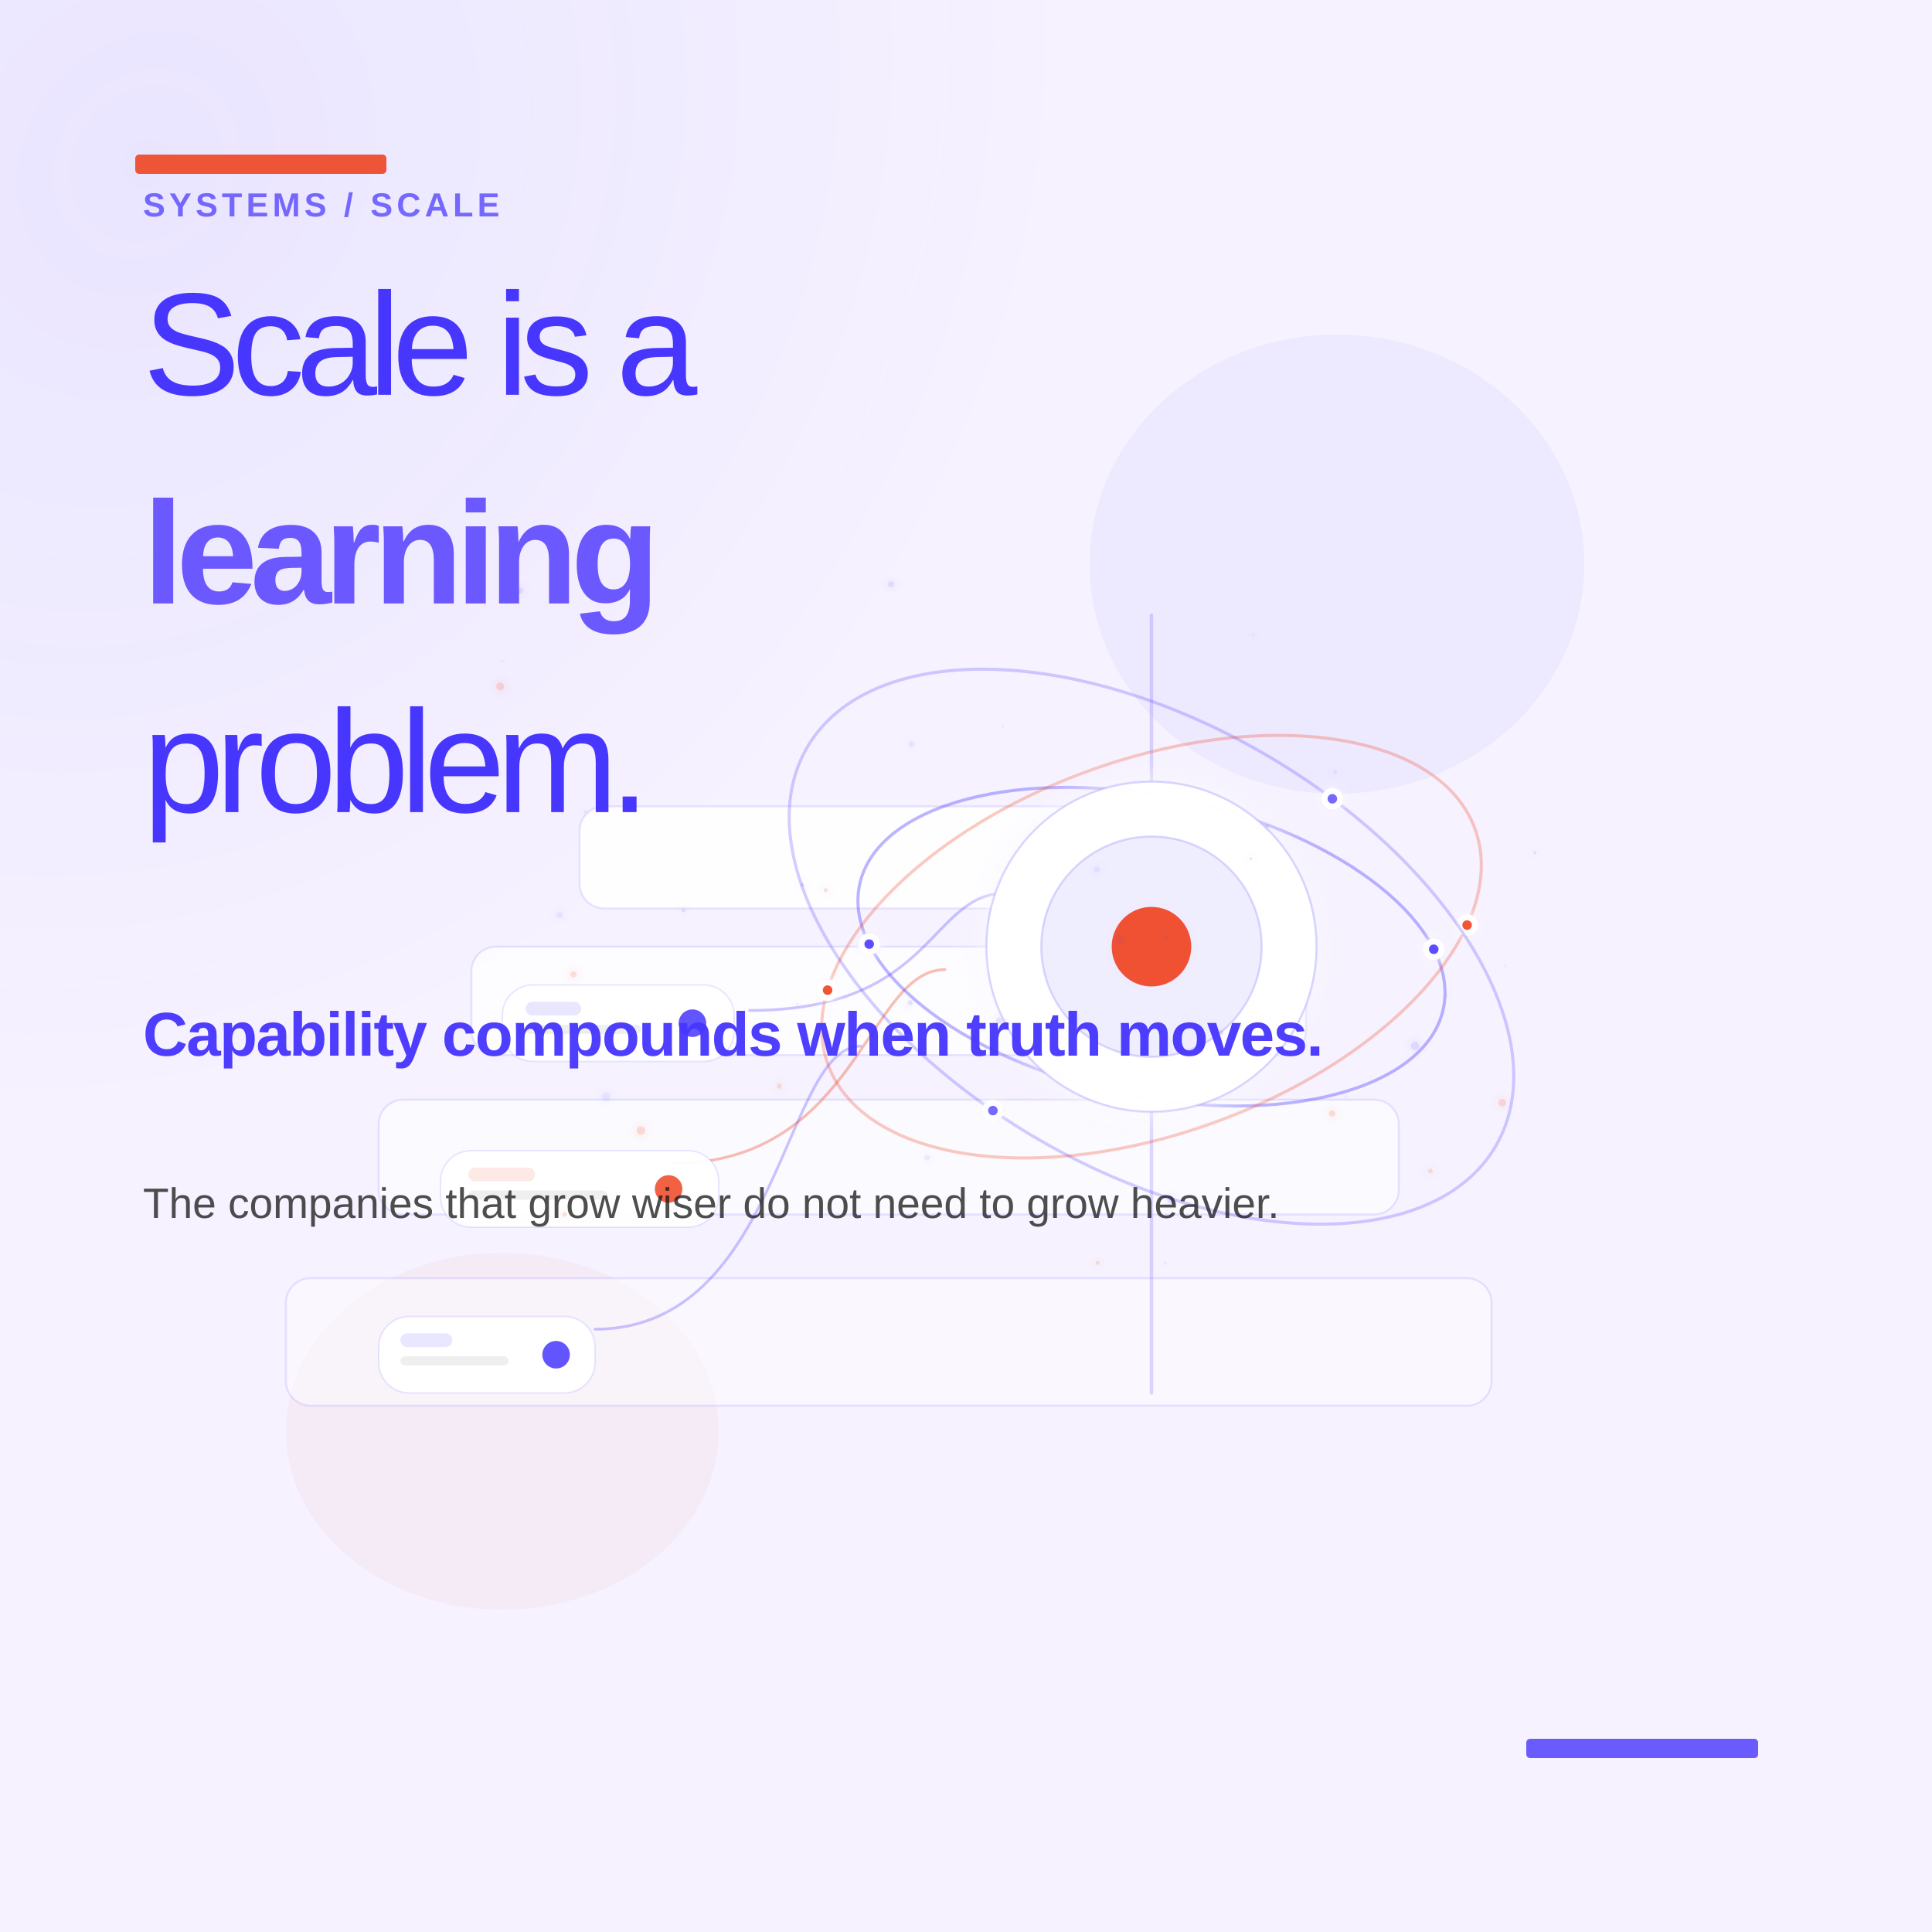
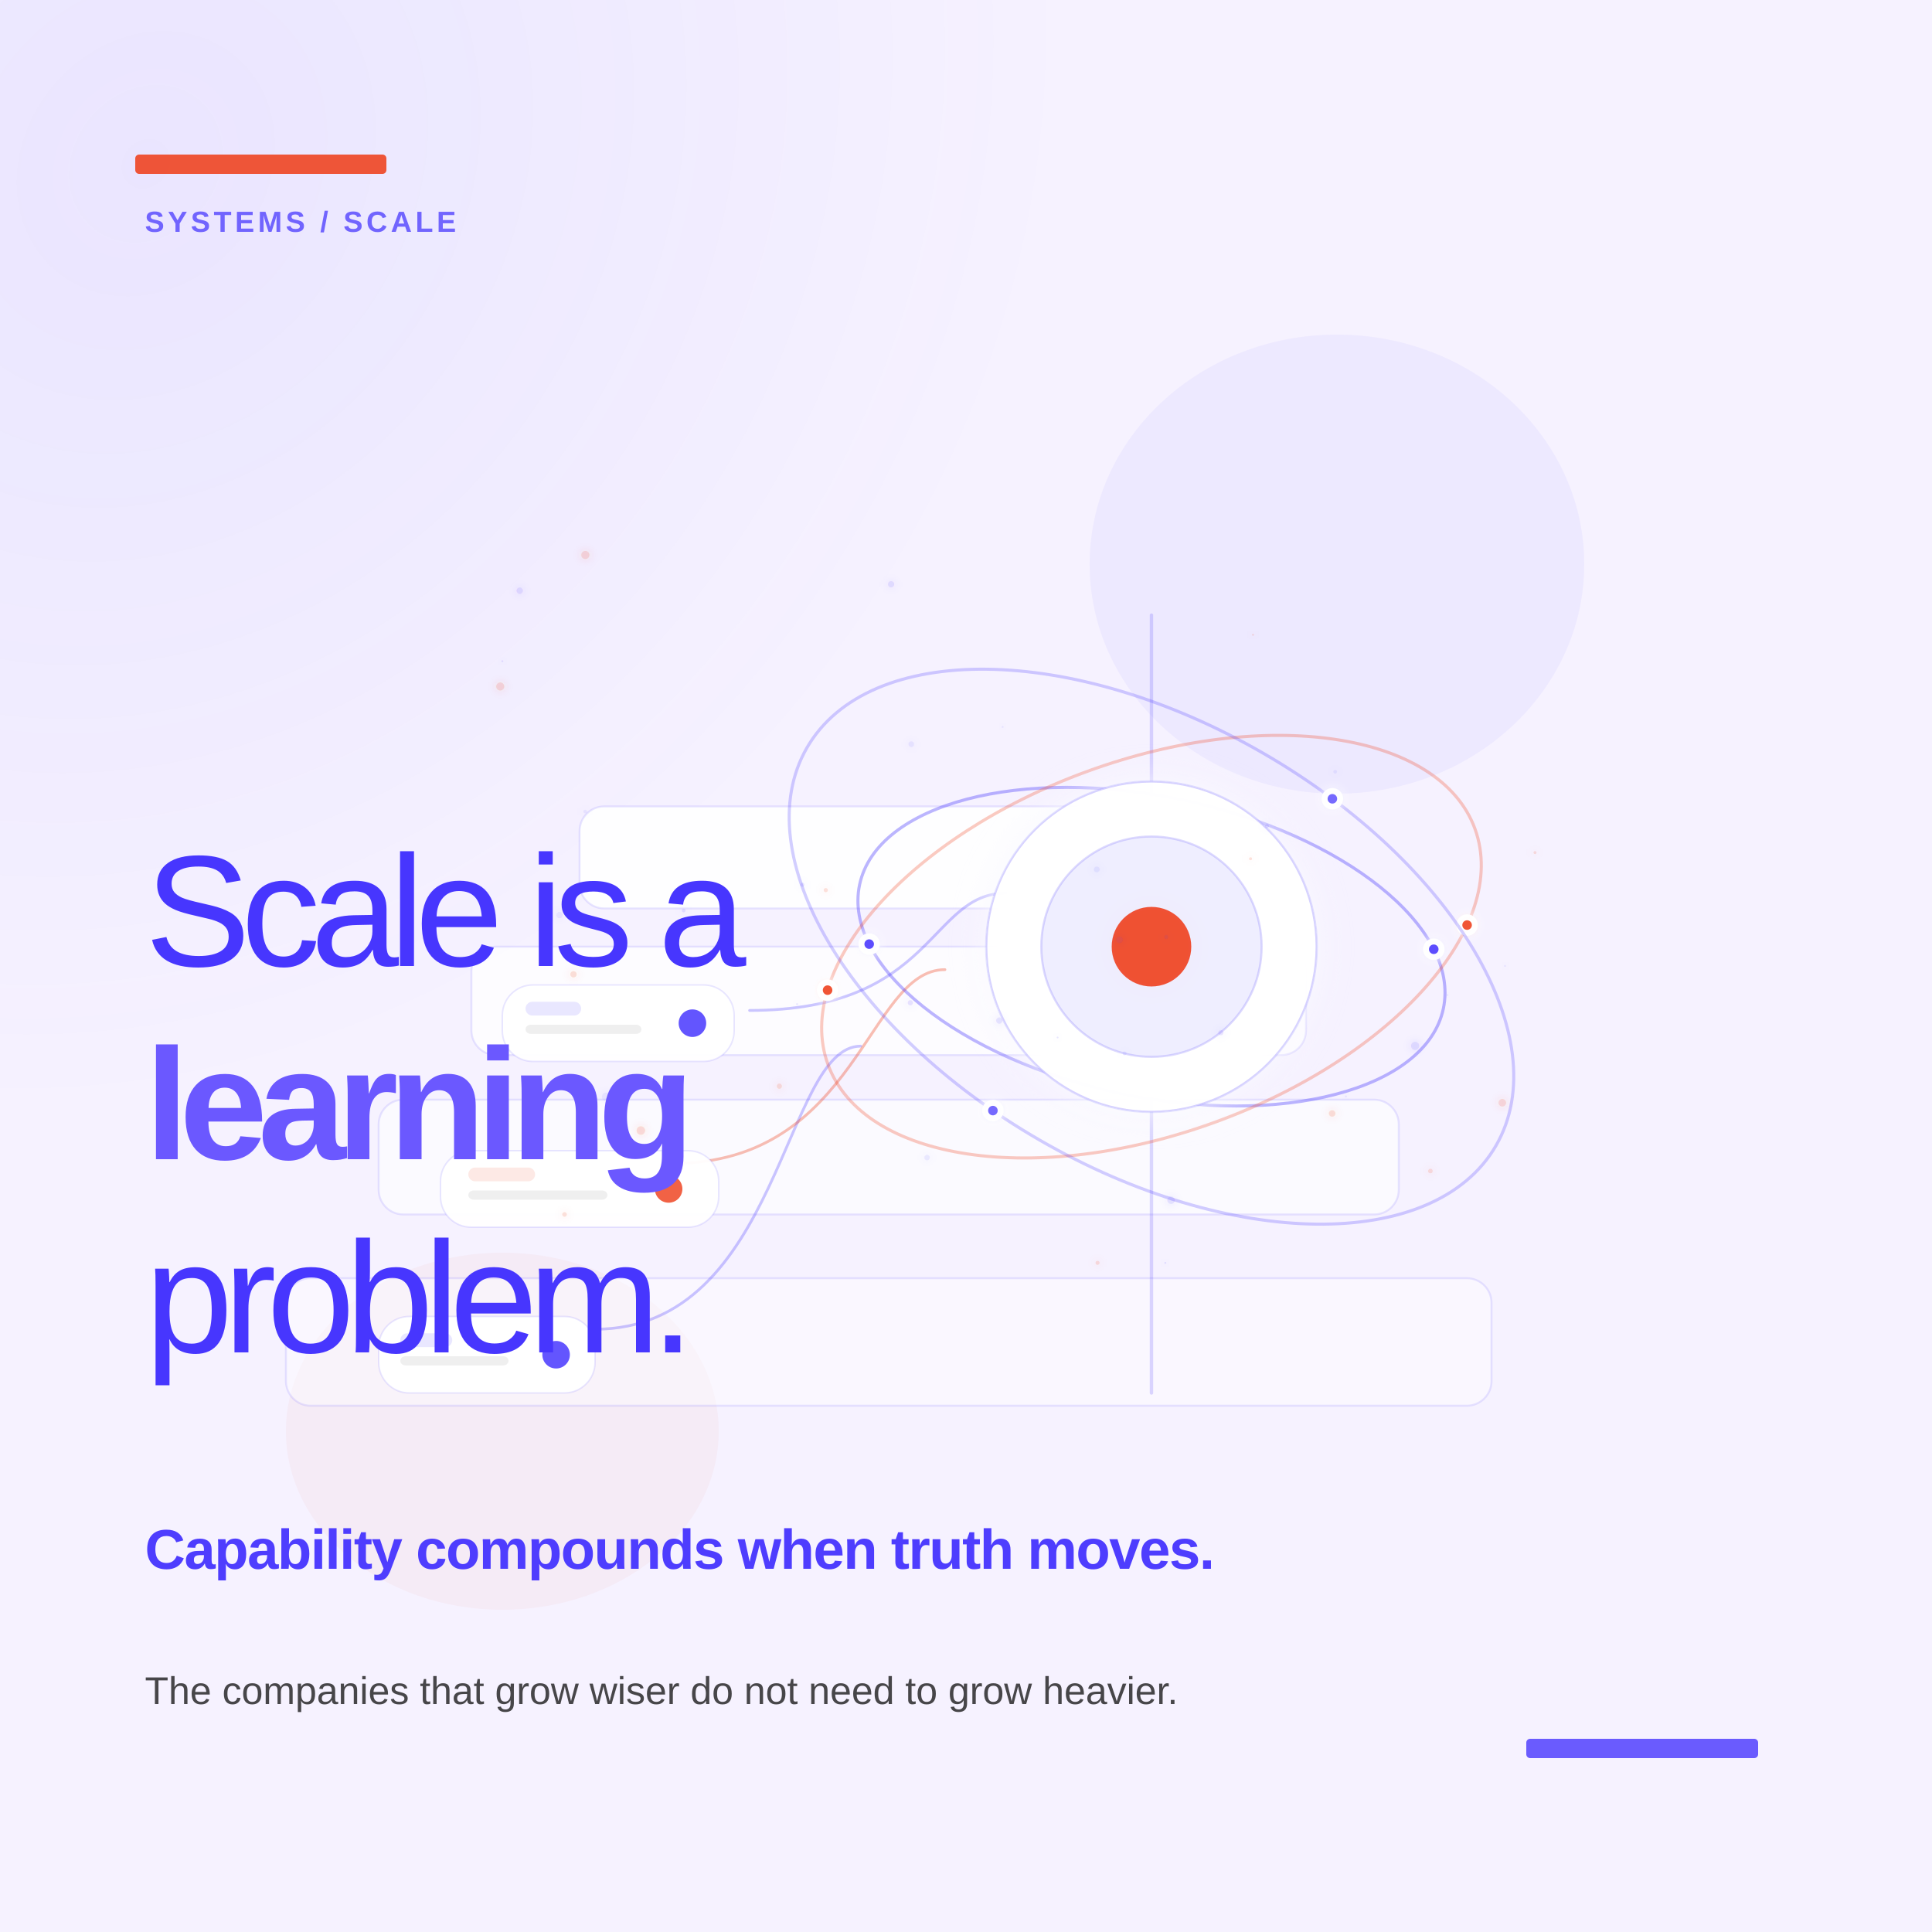
<svg xmlns="http://www.w3.org/2000/svg" width="1254" height="1254" viewBox="0 0 1254 1254" fill="none">
  <defs>
    <linearGradient id="bgGradient" x1="0" y1="0" x2="1254" y2="1254">
      <stop offset="0%" stop-color="#F6F2FF" />
      <stop offset="42%" stop-color="#EEE9FF" />
      <stop offset="100%" stop-color="#E7E2FF" />
    </linearGradient>
    <radialGradient id="violetGlow" cx="0" cy="0" r="1" gradientUnits="userSpaceOnUse" gradientTransform="translate(100.32 100.32) rotate(40) scale(564.3 652.08)">
      <stop offset="0%" stop-color="#4736FE" stop-opacity="0.9" />
      <stop offset="100%" stop-color="#4736FE" stop-opacity="0" />
    </radialGradient>
    <radialGradient id="emberGlow" cx="0" cy="0" r="1" gradientUnits="userSpaceOnUse" gradientTransform="translate(1053.36 777.48) rotate(210) scale(351.12 476.52)">
      <stop offset="0%" stop-color="#EF4523" stop-opacity="0.65" />
      <stop offset="100%" stop-color="#EF4523" stop-opacity="0" />
    </radialGradient>
    <filter id="softGlow" x="-40%" y="-40%" width="180%" height="180%">
      <feGaussianBlur stdDeviation="10.032" result="blur" />
      <feMerge>
        <feMergeNode in="blur" />
        <feMergeNode in="SourceGraphic" />
      </feMerge>
    </filter>
    <filter id="fineGlow" x="-30%" y="-30%" width="160%" height="160%">
      <feGaussianBlur stdDeviation="3" result="blur" />
      <feMerge>
        <feMergeNode in="blur" />
        <feMergeNode in="SourceGraphic" />
      </feMerge>
    </filter>
  </defs>
  <rect width="1254" height="1254" fill="url(#bgGradient)" />
  <rect width="1254" height="1254" fill="url(#violetGlow)" opacity="0.08" />
  <rect x="87.78" y="100.32" width="163.02" height="12.54" rx="2.508" fill="rgba(239,69,35,0.9)" />
  <rect x="990.66" y="1128.6" width="150.48" height="12.54" rx="2.508" fill="rgba(71,54,254,0.8)" />
  <g>
    <ellipse cx="867.768" cy="366.168" rx="160.512" ry="148.975" fill="rgba(71,54,254,0.05)" />
    <ellipse cx="326.04" cy="928.963" rx="140.448" ry="115.87" fill="rgba(239,69,35,0.04)" />
    <rect x="185.592" y="829.646" width="782.496" height="82.764" rx="16" fill="rgba(255,255,255,0.42)" stroke="rgba(71,54,254,0.12)" stroke-width="1.254" />
    <rect x="245.784" y="713.777" width="662.112" height="74.488" rx="16" fill="rgba(255,255,255,0.58)" stroke="rgba(71,54,254,0.12)" stroke-width="1.254" />
    <rect x="305.976" y="614.46" width="541.728" height="70.349" rx="16" fill="rgba(255,255,255,0.74)" stroke="rgba(71,54,254,0.12)" stroke-width="1.254" />
    <rect x="376.2" y="523.42" width="421.344" height="66.211" rx="16" fill="rgba(255,255,255,0.9)" stroke="rgba(71,54,254,0.12)" stroke-width="1.254" />
    <path d="M 386.232 862.752 C 506.616 862.752, 508.522 679.016, 558.682 679.016" stroke="rgba(71,54,254,0.28)" stroke-width="1.8" fill="none" stroke-linecap="round" />
    <path d="M 436.392 755.159 C 556.776 755.159, 563.146 629.358, 613.306 629.358" stroke="rgba(239,69,35,0.34)" stroke-width="1.8" fill="none" stroke-linecap="round" />
    <path d="M 486.552 655.842 C 606.936 655.842, 602.873 579.699, 653.033 579.699" stroke="rgba(71,54,254,0.28)" stroke-width="1.8" fill="none" stroke-linecap="round" />
    <g>
      <rect x="245.784" y="854.476" width="140.448" height="49.658" rx="19.863" fill="rgba(255,255,255,0.96)" stroke="rgba(71,54,254,0.12)" stroke-width="1" />
      <rect x="259.829" y="865.4" width="33.708" height="8.939" rx="4.469" fill="rgba(71,54,254,0.12)" />
      <rect x="259.829" y="880.298" width="70.224" height="5.959" rx="3.476" fill="rgba(22,22,22,0.07)" />
      <circle cx="360.951" cy="879.305" r="8.939" fill="rgba(71,54,254,0.84)" />
    </g>
    <g>
      <rect x="285.912" y="746.882" width="180.576" height="49.658" rx="19.863" fill="rgba(255,255,255,0.96)" stroke="rgba(71,54,254,0.12)" stroke-width="1" />
      <rect x="303.97" y="757.807" width="43.338" height="8.939" rx="4.469" fill="rgba(239,69,35,0.12)" />
      <rect x="303.97" y="772.705" width="90.288" height="5.959" rx="3.476" fill="rgba(22,22,22,0.07)" />
      <circle cx="433.984" cy="771.712" r="8.939" fill="rgba(239,69,35,0.84)" />
    </g>
    <g>
      <rect x="326.04" y="639.289" width="150.48" height="49.658" rx="19.863" fill="rgba(255,255,255,0.96)" stroke="rgba(71,54,254,0.12)" stroke-width="1" />
      <rect x="341.088" y="650.214" width="36.115" height="8.939" rx="4.469" fill="rgba(71,54,254,0.12)" />
      <rect x="341.088" y="665.112" width="75.24" height="5.959" rx="3.476" fill="rgba(22,22,22,0.07)" />
      <circle cx="449.434" cy="664.118" r="8.939" fill="rgba(71,54,254,0.84)" />
    </g>
    <path d="M 747.384 399.274 L 747.384 904.134" stroke="rgba(71,54,254,0.18)" stroke-width="2.2" stroke-linecap="round" />
    <ellipse cx="747.384" cy="614.46" rx="193.668" ry="97.33" transform="rotate(12 747.384 614.46)" fill="none" stroke="rgba(71,54,254,0.36)" stroke-width="2" />
    <g filter="url(#fineGlow)">
      <circle cx="930.606" cy="616.13" r="7" fill="rgba(255,255,255,0.96)" />
      <circle cx="930.606" cy="616.13" r="3.1" fill="rgba(71,54,254,0.88)" />
    </g>
    <g filter="url(#fineGlow)">
      <circle cx="564.162" cy="612.79" r="7" fill="rgba(255,255,255,0.96)" />
      <circle cx="564.162" cy="612.79" r="3.1" fill="rgba(71,54,254,0.88)" />
    </g>
    <ellipse cx="747.384" cy="614.46" rx="223.463" ry="121.166" transform="rotate(-20 747.384 614.46)" fill="none" stroke="rgba(239,69,35,0.28)" stroke-width="2" />
    <g filter="url(#fineGlow)">
      <circle cx="952.246" cy="600.431" r="7" fill="rgba(255,255,255,0.96)" />
      <circle cx="952.246" cy="600.431" r="3.1" fill="rgba(239,69,35,0.92)" />
    </g>
    <g filter="url(#fineGlow)">
      <circle cx="537.164" cy="642.671" r="7" fill="rgba(255,255,255,0.96)" />
      <circle cx="537.164" cy="642.671" r="3.1" fill="rgba(239,69,35,0.92)" />
    </g>
    <ellipse cx="747.384" cy="614.46" rx="258.224" ry="145.003" transform="rotate(30 747.384 614.46)" fill="none" stroke="rgba(71,54,254,0.24)" stroke-width="2" />
    <g filter="url(#fineGlow)">
      <circle cx="644.465" cy="720.845" r="7" fill="rgba(255,255,255,0.96)" />
      <circle cx="644.465" cy="720.845" r="3.1" fill="rgba(71,54,254,0.74)" />
    </g>
    <g filter="url(#fineGlow)">
      <circle cx="864.796" cy="518.472" r="7" fill="rgba(255,255,255,0.96)" />
      <circle cx="864.796" cy="518.472" r="3.1" fill="rgba(71,54,254,0.74)" />
    </g>
    <g filter="url(#softGlow)">
      <circle cx="747.384" cy="614.46" r="107.262" fill="rgba(255,255,255,0.95)" stroke="rgba(71,54,254,0.22)" stroke-width="1.505" />
      <circle cx="747.384" cy="614.46" r="71.508" fill="rgba(71,54,254,0.08)" stroke="rgba(71,54,254,0.18)" stroke-width="1.379" />
      <circle cx="747.384" cy="614.46" r="25.822" fill="rgba(239,69,35,0.92)" />
    </g>
    <g filter="url(#fineGlow)">
      <circle cx="324.69" cy="445.58" r="2.59" fill="rgba(239,69,35,0.16)" />
      <circle cx="379.93" cy="360.23" r="2.61" fill="rgba(239,69,35,0.16)" />
      <circle cx="996.32" cy="553.38" r="0.95" fill="rgba(239,69,35,0.16)" />
      <circle cx="866.63" cy="500.92" r="1.19" fill="rgba(71,54,254,0.08)" />
      <circle cx="591.48" cy="483.01" r="1.81" fill="rgba(71,54,254,0.08)" />
      <circle cx="517.37" cy="651.80" r="0.73" fill="rgba(71,54,254,0.08)" />
      <circle cx="379.80" cy="526.75" r="1.15" fill="rgba(71,54,254,0.08)" />
      <circle cx="976.92" cy="626.97" r="0.60" fill="rgba(71,54,254,0.08)" />
      <circle cx="864.64" cy="722.71" r="2.10" fill="rgba(239,69,35,0.16)" />
      <circle cx="975.10" cy="715.75" r="2.42" fill="rgba(239,69,35,0.16)" />
      <circle cx="928.44" cy="760.10" r="1.46" fill="rgba(239,69,35,0.16)" />
      <circle cx="326.06" cy="429.19" r="0.60" fill="rgba(71,54,254,0.12)" />
      <circle cx="822.33" cy="536.15" r="1.29" fill="rgba(71,54,254,0.12)" />
      <circle cx="729.90" cy="683.71" r="1.22" fill="rgba(71,54,254,0.08)" />
      <circle cx="505.86" cy="705.03" r="1.68" fill="rgba(239,69,35,0.16)" />
      <circle cx="792.43" cy="670.27" r="1.68" fill="rgba(71,54,254,0.12)" />
      <circle cx="712.39" cy="819.67" r="1.29" fill="rgba(239,69,35,0.16)" />
      <circle cx="535.98" cy="577.78" r="1.33" fill="rgba(239,69,35,0.16)" />
      <circle cx="590.87" cy="650.87" r="1.68" fill="rgba(71,54,254,0.12)" />
      <circle cx="918.52" cy="678.89" r="2.64" fill="rgba(71,54,254,0.12)" />
      <circle cx="873.57" cy="711.70" r="0.64" fill="rgba(71,54,254,0.08)" />
      <circle cx="578.38" cy="379.21" r="2.02" fill="rgba(71,54,254,0.12)" />
      <circle cx="372.22" cy="632.38" r="2.03" fill="rgba(239,69,35,0.16)" />
      <circle cx="393.43" cy="711.87" r="2.68" fill="rgba(71,54,254,0.08)" />
      <circle cx="648.60" cy="662.43" r="2.02" fill="rgba(71,54,254,0.12)" />
      <circle cx="337.36" cy="383.39" r="2.05" fill="rgba(71,54,254,0.12)" />
      <circle cx="686.45" cy="673.40" r="0.60" fill="rgba(71,54,254,0.12)" />
      <circle cx="726.65" cy="609.99" r="2.11" fill="rgba(71,54,254,0.08)" />
      <circle cx="366.42" cy="788.26" r="1.50" fill="rgba(239,69,35,0.16)" />
      <circle cx="443.75" cy="590.96" r="1.21" fill="rgba(71,54,254,0.12)" />
      <circle cx="811.69" cy="557.40" r="0.96" fill="rgba(239,69,35,0.16)" />
      <circle cx="415.96" cy="733.79" r="2.74" fill="rgba(239,69,35,0.16)" />
      <circle cx="520.77" cy="574.21" r="1.31" fill="rgba(71,54,254,0.12)" />
      <circle cx="363.21" cy="593.96" r="2.00" fill="rgba(71,54,254,0.08)" />
      <circle cx="813.29" cy="412.01" r="0.60" fill="rgba(239,69,35,0.16)" />
      <circle cx="650.74" cy="471.88" r="0.60" fill="rgba(71,54,254,0.08)" />
      <circle cx="760.08" cy="779.01" r="2.38" fill="rgba(71,54,254,0.12)" />
      <circle cx="939.48" cy="645.87" r="0.60" fill="rgba(71,54,254,0.08)" />
      <circle cx="756.96" cy="608.17" r="1.27" fill="rgba(71,54,254,0.08)" />
      <circle cx="601.72" cy="751.35" r="1.75" fill="rgba(71,54,254,0.08)" />
      <circle cx="756.38" cy="819.70" r="0.60" fill="rgba(71,54,254,0.12)" />
      <circle cx="711.88" cy="564.32" r="1.85" fill="rgba(71,54,254,0.08)" />
    </g>
  </g>
  <g>
-     <text x="92.796" y="140.48" fill="rgba(71,54,254,0.72)" font-size="21.669" font-family="Geist, 'Helvetica Neue', Arial, sans-serif" font-weight="700" letter-spacing="0.12em">SYSTEMS / SCALE</text>
-     <text x="92.796" y="256.26" fill="#4736FE" font-size="94.802" font-family="Geist, 'Helvetica Neue', Arial, sans-serif" font-weight="500" letter-spacing="-0.06em">Scale is a</text>
-     <text x="92.796" y="391.692" fill="#6B58FF" font-size="94.802" font-family="Geist, 'Helvetica Neue', Arial, sans-serif" font-weight="700" letter-spacing="-0.05em">learning</text>
-     <text x="92.796" y="527.124" fill="#4736FE" font-size="94.802" font-family="Geist, 'Helvetica Neue', Arial, sans-serif" font-weight="500" letter-spacing="-0.06em">problem.</text>
-     <text x="92.796" y="685.186" fill="#4736FE" opacity="0.96" font-size="40.128" font-family="Geist, 'Helvetica Neue', Arial, sans-serif" font-weight="700" letter-spacing="-0.02em">Capability compounds when truth moves.</text>
-     <text x="92.796" y="790.522" fill="#161616" opacity="0.76" font-size="27.588" font-family="Geist, 'Helvetica Neue', Arial, sans-serif" font-weight="500">
-       <tspan x="92.796" dy="0">The companies that grow wiser do not need to grow heavier.</tspan>
+     <text x="94.05" y="150.48" fill="rgba(71,54,254,0.74)" font-size="18.91" font-family="Geist, 'Helvetica Neue', Arial, sans-serif" font-weight="700" letter-spacing="0.12em">SYSTEMS / SCALE</text>
+     <text x="94.05" y="627" fill="#4736FE" font-size="102.828" font-family="Geist, 'Helvetica Neue', Arial, sans-serif" font-weight="400" letter-spacing="-0.06em">Scale is a</text>
+     <text x="94.05" y="752.4" fill="#6B58FF" font-size="102.828" font-family="Geist, 'Helvetica Neue', Arial, sans-serif" font-weight="700" letter-spacing="-0.06em">learning</text>
+     <text x="94.05" y="877.8" fill="#4736FE" font-size="102.828" font-family="Geist, 'Helvetica Neue', Arial, sans-serif" font-weight="400" letter-spacing="-0.06em">problem.</text>
+     <text x="94.05" y="1018.248" fill="#4736FE" opacity="0.96" font-size="36.366" font-family="Geist, 'Helvetica Neue', Arial, sans-serif" font-weight="700" letter-spacing="-0.02em">Capability compounds when truth moves.</text>
+     <text x="94.05" y="1106.028" fill="#161616" opacity="0.78" font-size="25.08" font-family="Geist, 'Helvetica Neue', Arial, sans-serif" font-weight="500">
+       <tspan x="94.05" dy="0">The companies that grow wiser do not need to grow heavier.</tspan>
    </text>
  </g>
</svg>
